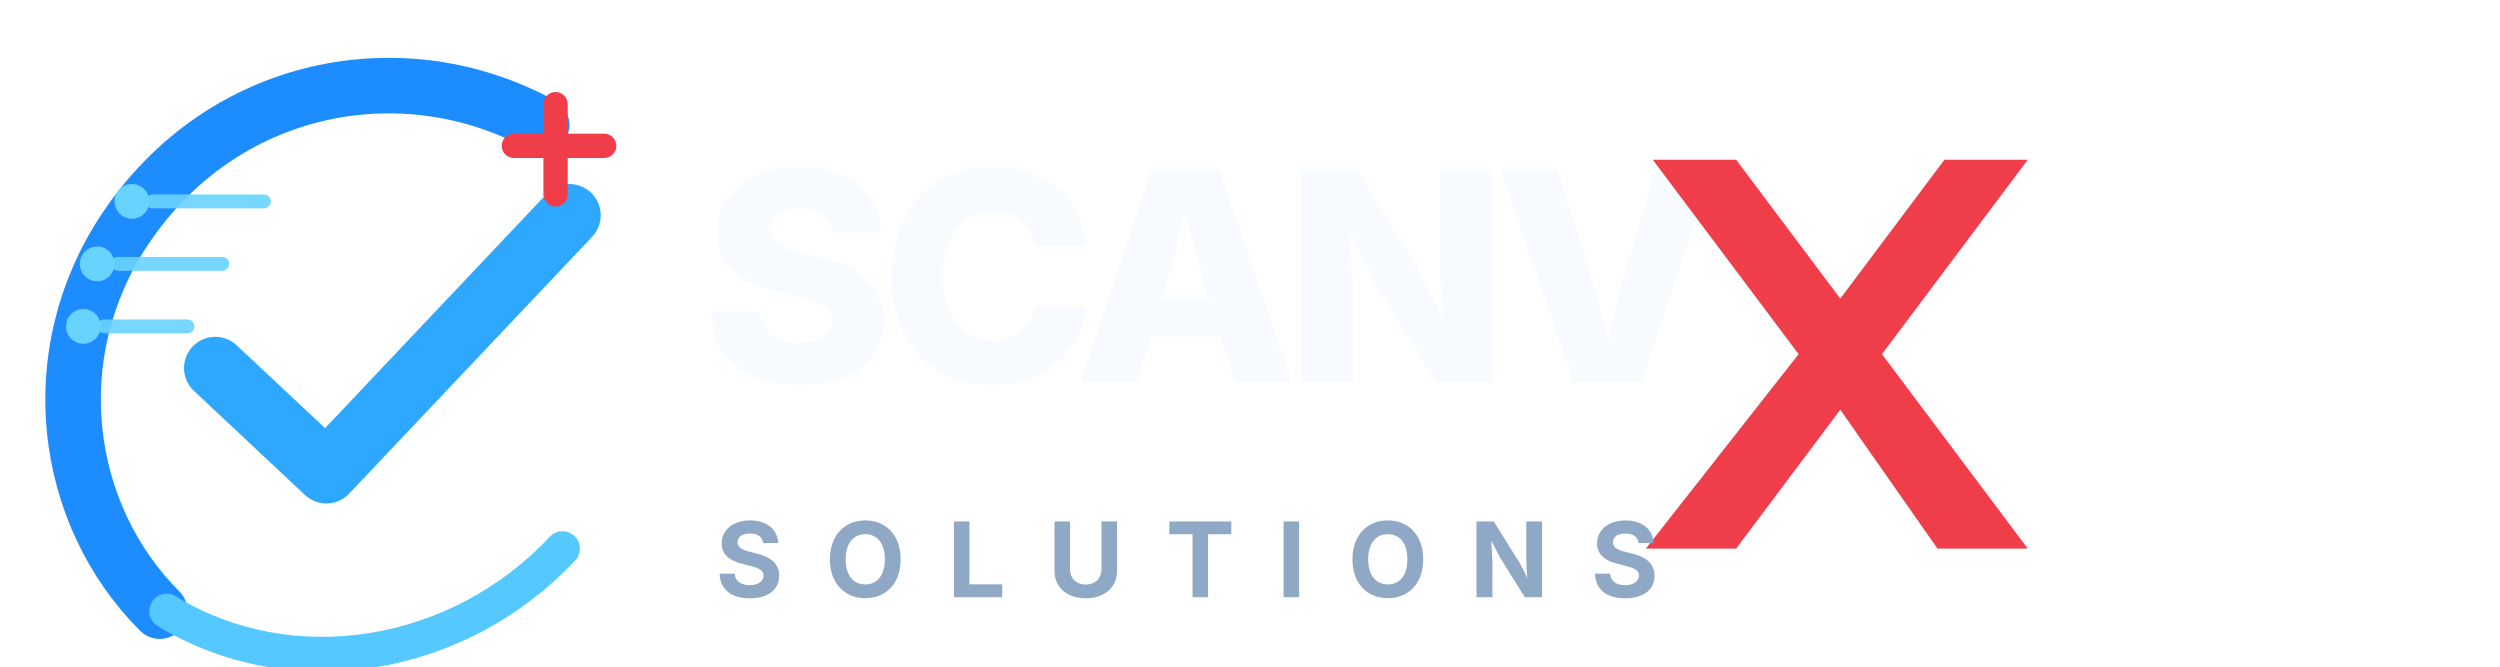
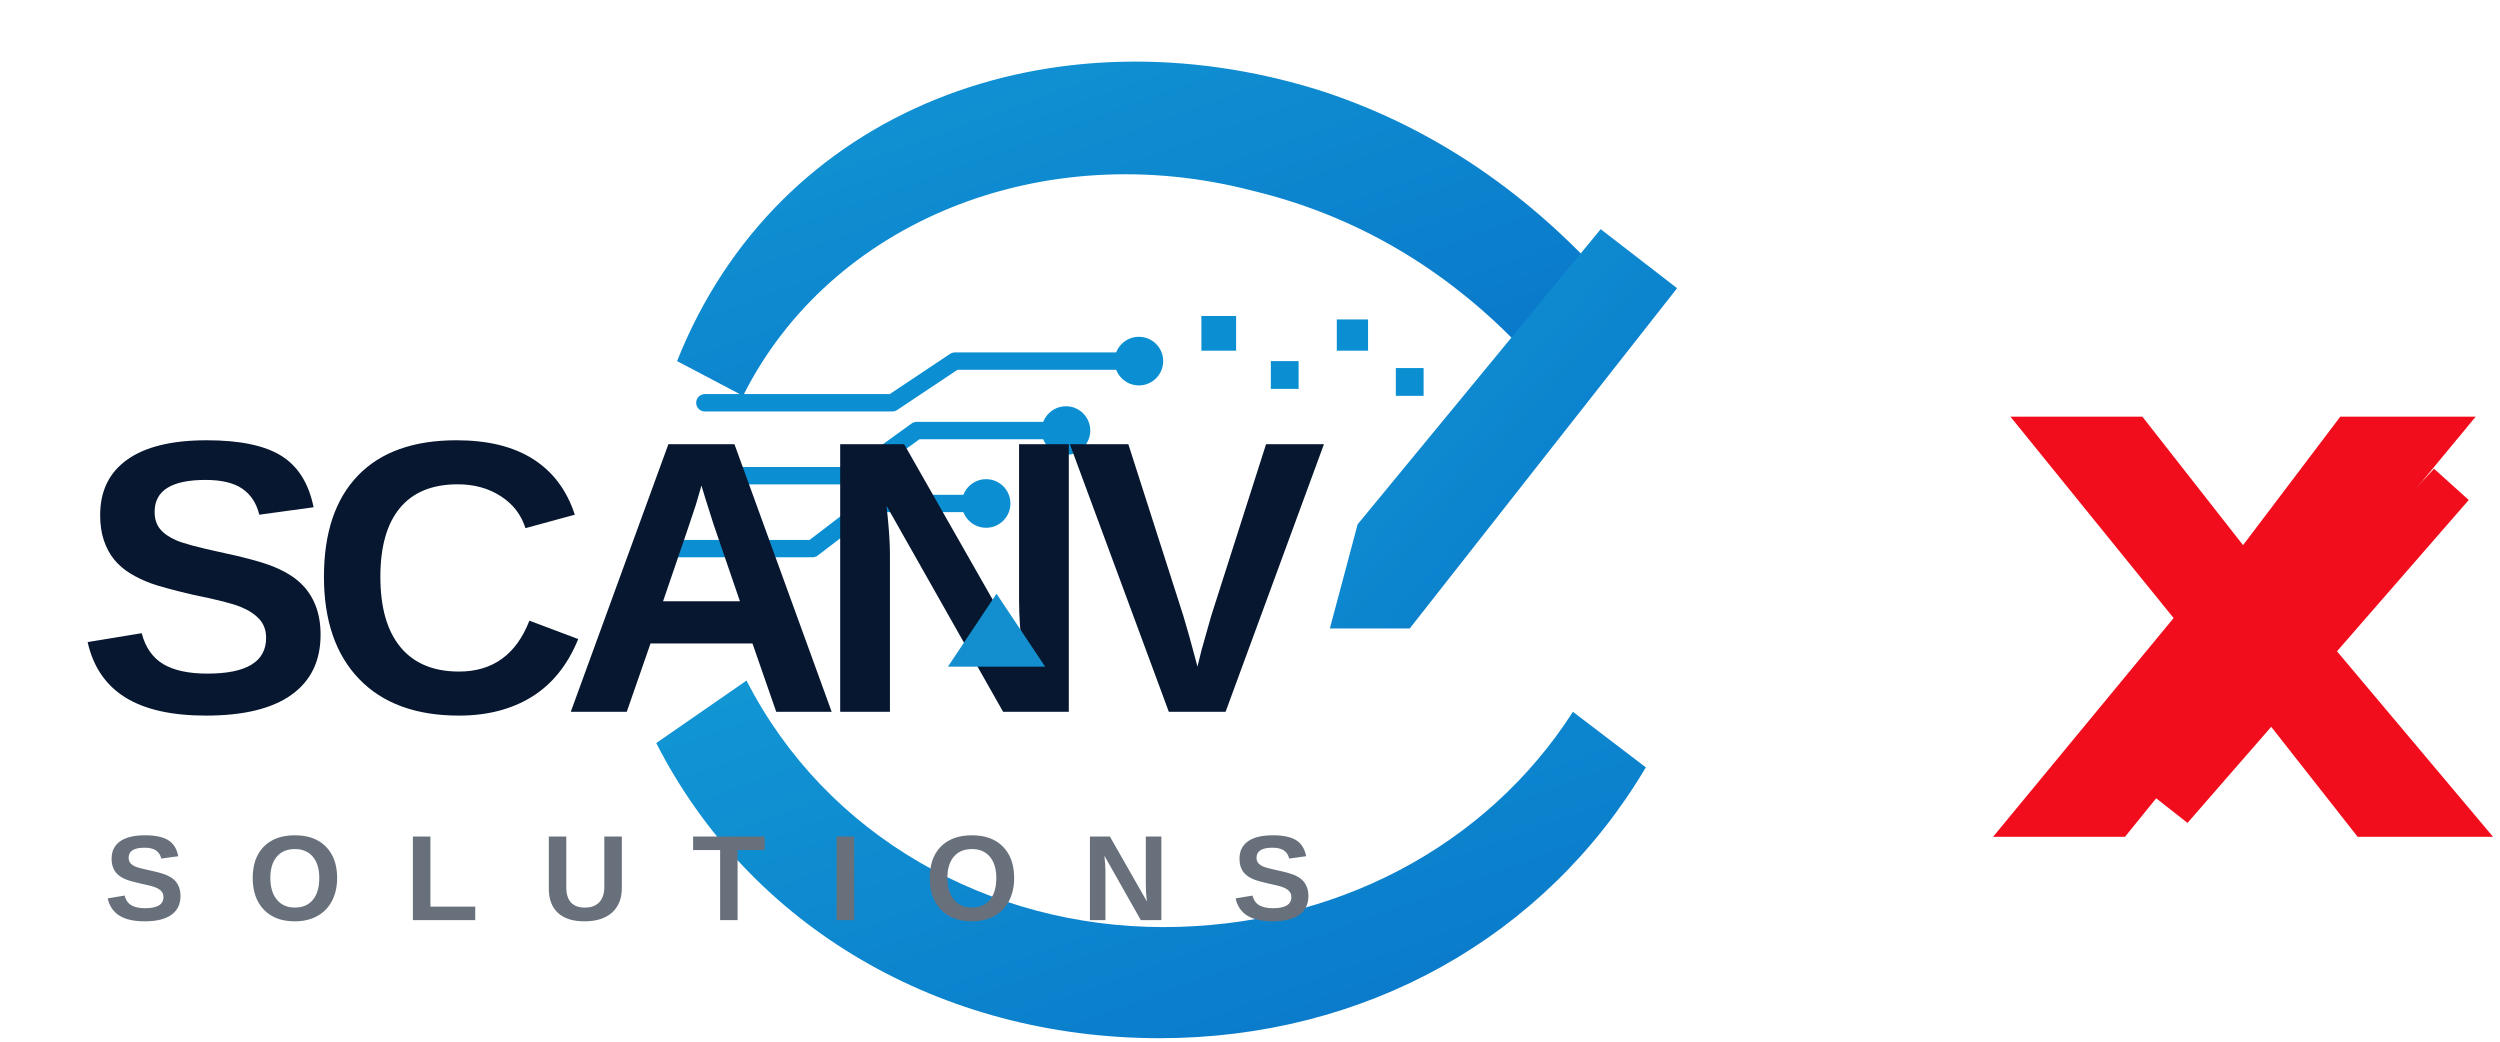
- <svg xmlns="http://www.w3.org/2000/svg" width="360" height="96" viewBox="0 0 360 96" fill="none" role="img" aria-labelledby="title desc">
-   <g transform="translate(4 4)">
-     <path d="M74 14C54 3 28 8 14 29C2 47 5 70 19 84" stroke="#1D8CFF" stroke-width="8" stroke-linecap="round" />
-     <path d="M20 84C38 95 62 91 77 75" stroke="#55C8FF" stroke-width="5" stroke-linecap="round" />
-     <path d="M27 49L43 64L78 27" stroke="#2EA8FF" stroke-width="9" stroke-linecap="round" stroke-linejoin="round" />
-     <path d="M70 17H83M76 11V24" stroke="#EF3E4A" stroke-width="3.5" stroke-linecap="round" />
-     <path d="M13 34H28M11 43H23M18 25H34" stroke="#69D3FF" stroke-width="2" stroke-linecap="round" opacity=".9" />
-     <circle cx="10" cy="34" r="2.5" fill="#69D3FF" />
-     <circle cx="8" cy="43" r="2.5" fill="#69D3FF" />
-     <circle cx="15" cy="25" r="2.5" fill="#69D3FF" />
+ <svg xmlns="http://www.w3.org/2000/svg" viewBox="0 0 720 300" role="img" aria-labelledby="title desc">
+   <defs>
+     <linearGradient id="blue" x1="0" y1="0" x2="1" y2="1">
+       <stop offset="0" stop-color="#1297d4" />
+       <stop offset="1" stop-color="#0875c9" />
+     </linearGradient>
+   </defs>
+   <path d="M195 104C224 31 303 2 380 26C411 36 438 54 461 79L438 100C416 77 390 62 361 55C300 39 239 64 214 114Z" fill="url(#blue)" />
+   <path d="M215 196C238 241 285 267 335 267C384 267 428 244 453 205L474 221C445 270 393 299 334 299C271 299 216 267 189 214Z" fill="url(#blue)" />
+   <path d="M391 151L461 66L483 83L406 181L383 181Z" fill="url(#blue)" />
+   <g fill="none" stroke="#0b8fd2" stroke-width="5" stroke-linecap="round" stroke-linejoin="round">
+     <path d="M203 116H257L275 104H328" />
+     <path d="M198 137H246L264 124H307" />
+     <path d="M194 158H234L251 145H284" />
  </g>
-   <g transform="translate(101 17)">
-     <text x="0" y="38" fill="#F7FAFF" font-family="Inter, Arial, sans-serif" font-size="42" font-weight="800" letter-spacing="-2">SCANV</text>
-     <path d="M149 6L164 26L179 6H191L170 34L191 62H178L164 42L149 62H136L158 34L137 6H149Z" fill="#EF3E4A" />
-     <text x="2" y="69" fill="#8FA8C6" font-family="Inter, Arial, sans-serif" font-size="15" font-weight="700" letter-spacing="6">SOLUTIONS</text>
+   <g fill="#0b8fd2">
+     <circle cx="328" cy="104" r="7" />
+     <circle cx="307" cy="124" r="7" />
+     <circle cx="284" cy="145" r="7" />
+     <rect x="346" y="91" width="10" height="10" />
+     <rect x="366" y="104" width="8" height="8" />
+     <rect x="385" y="92" width="9" height="9" />
+     <rect x="402" y="106" width="8" height="8" />
  </g>
+   <g aria-label="SCANVX">
+     <text x="22" y="205" fill="#07172f" font-family="Arial Black, Montserrat, Arial, sans-serif" font-size="112" font-weight="900" letter-spacing="-8">SCANV</text>
+     <path d="M579 120H617L646 157L674 120H713L665 178L718 241H679L646 199L612 241H574L626 178Z" fill="#f20d1c" />
+     <path d="M616 226L701 135L711 144L630 237Z" fill="#f20d1c" />
+   </g>
+   <path d="M273 192L287 171L301 192Z" fill="#138fd0" />
+   <text x="30" y="265" fill="#68707b" font-family="Arial, sans-serif" font-size="35" font-weight="600" letter-spacing="18">SOLUTIONS</text>
</svg>
